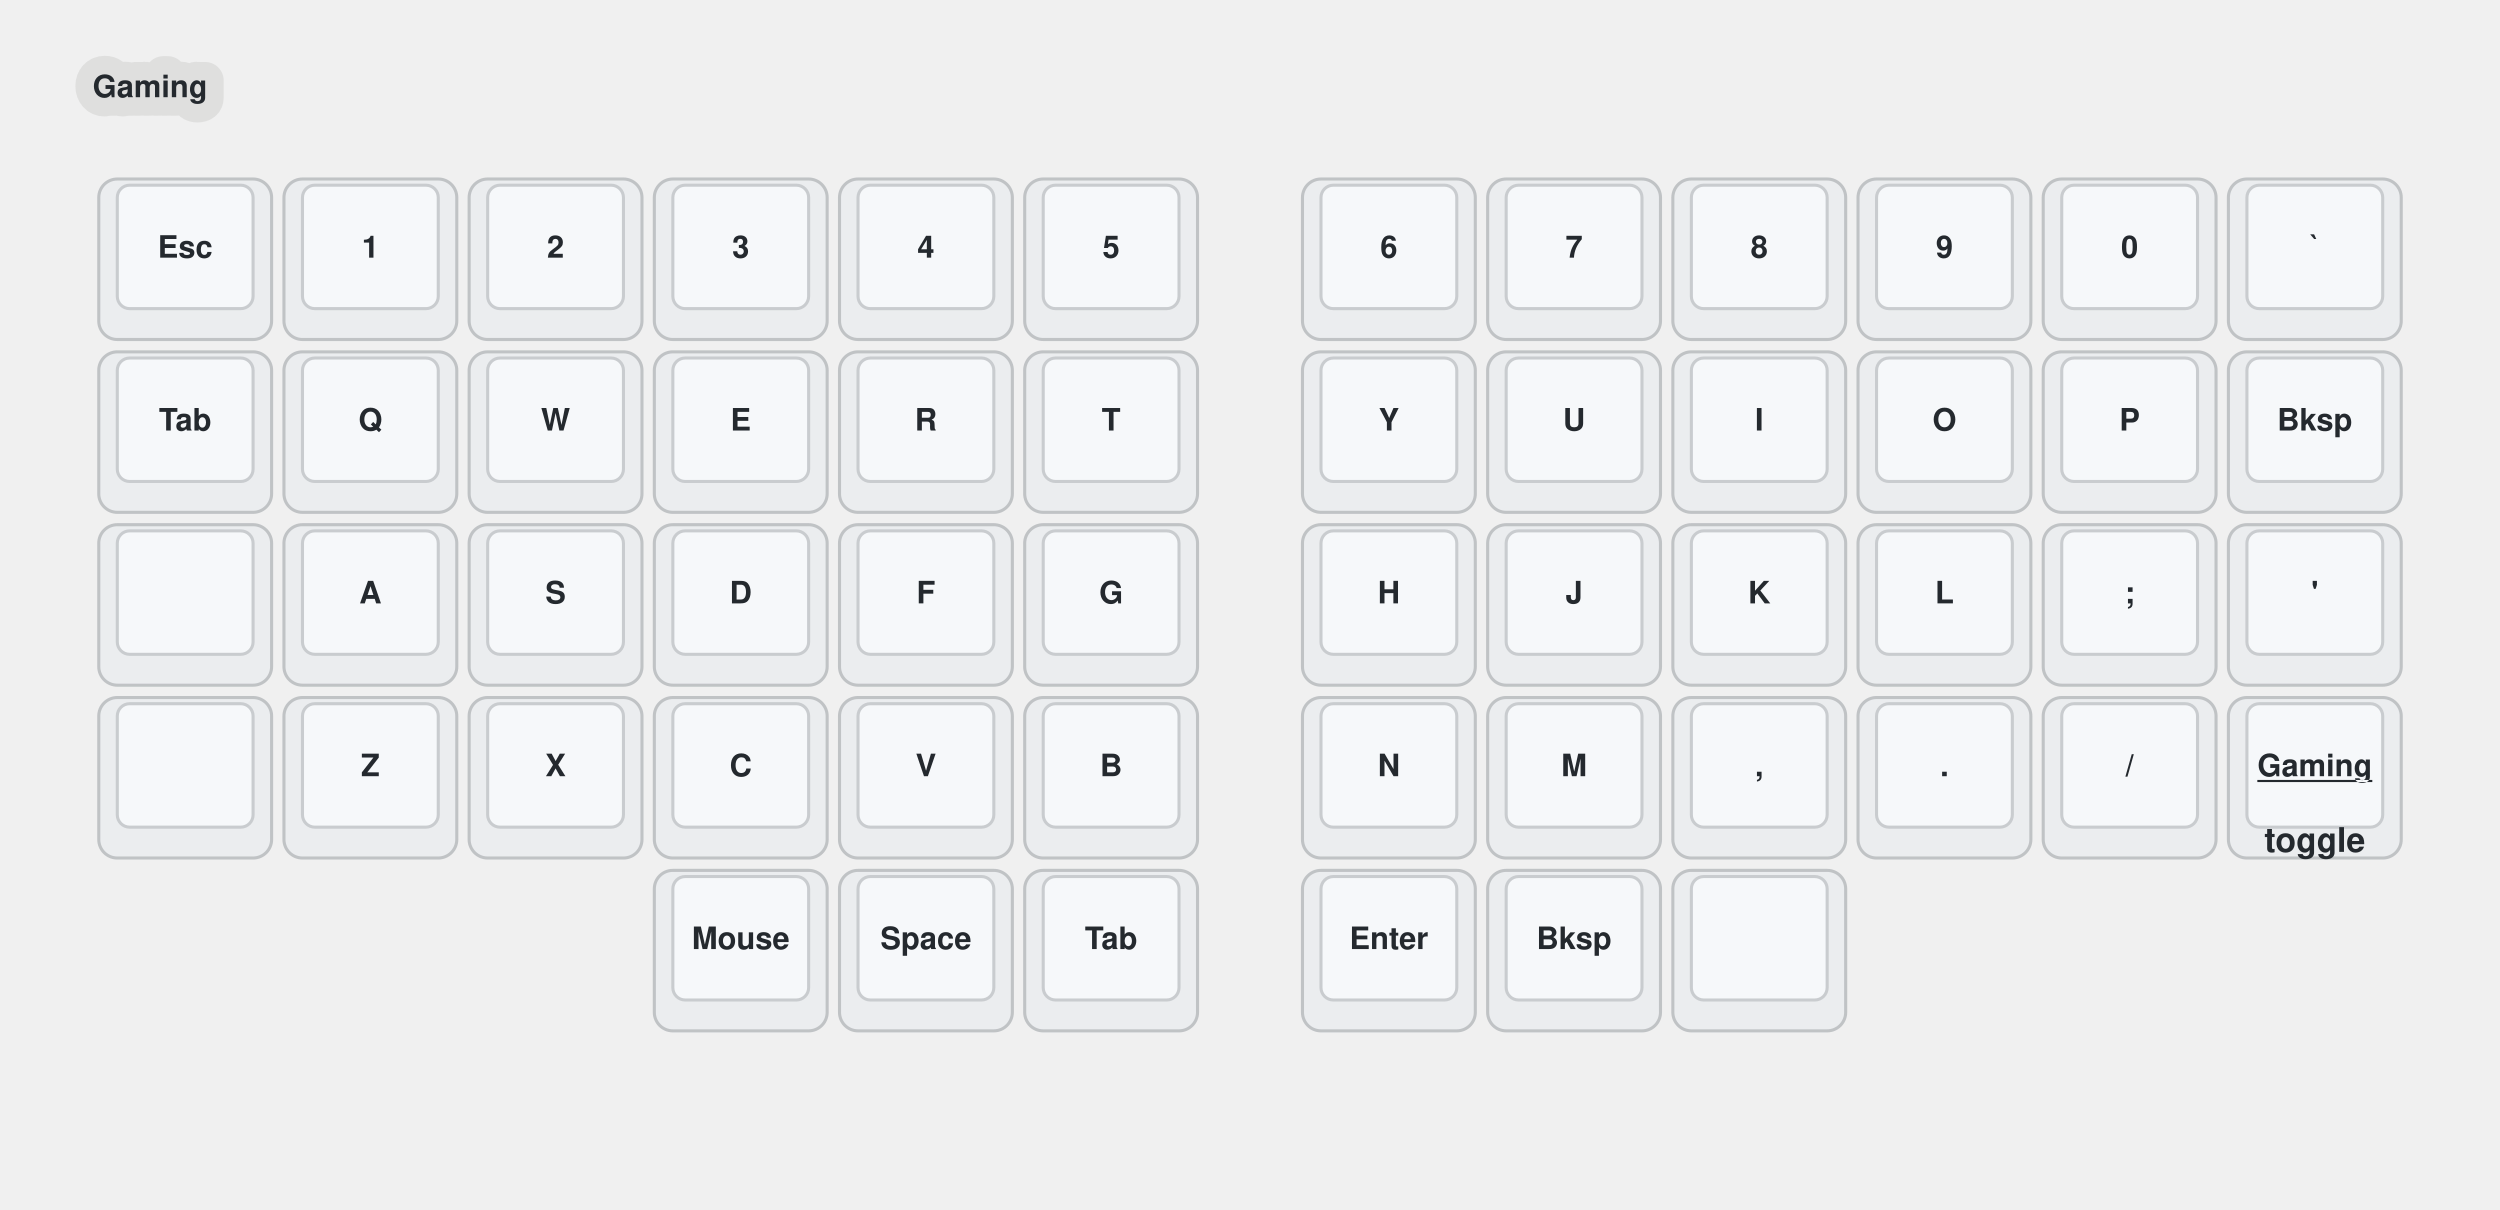
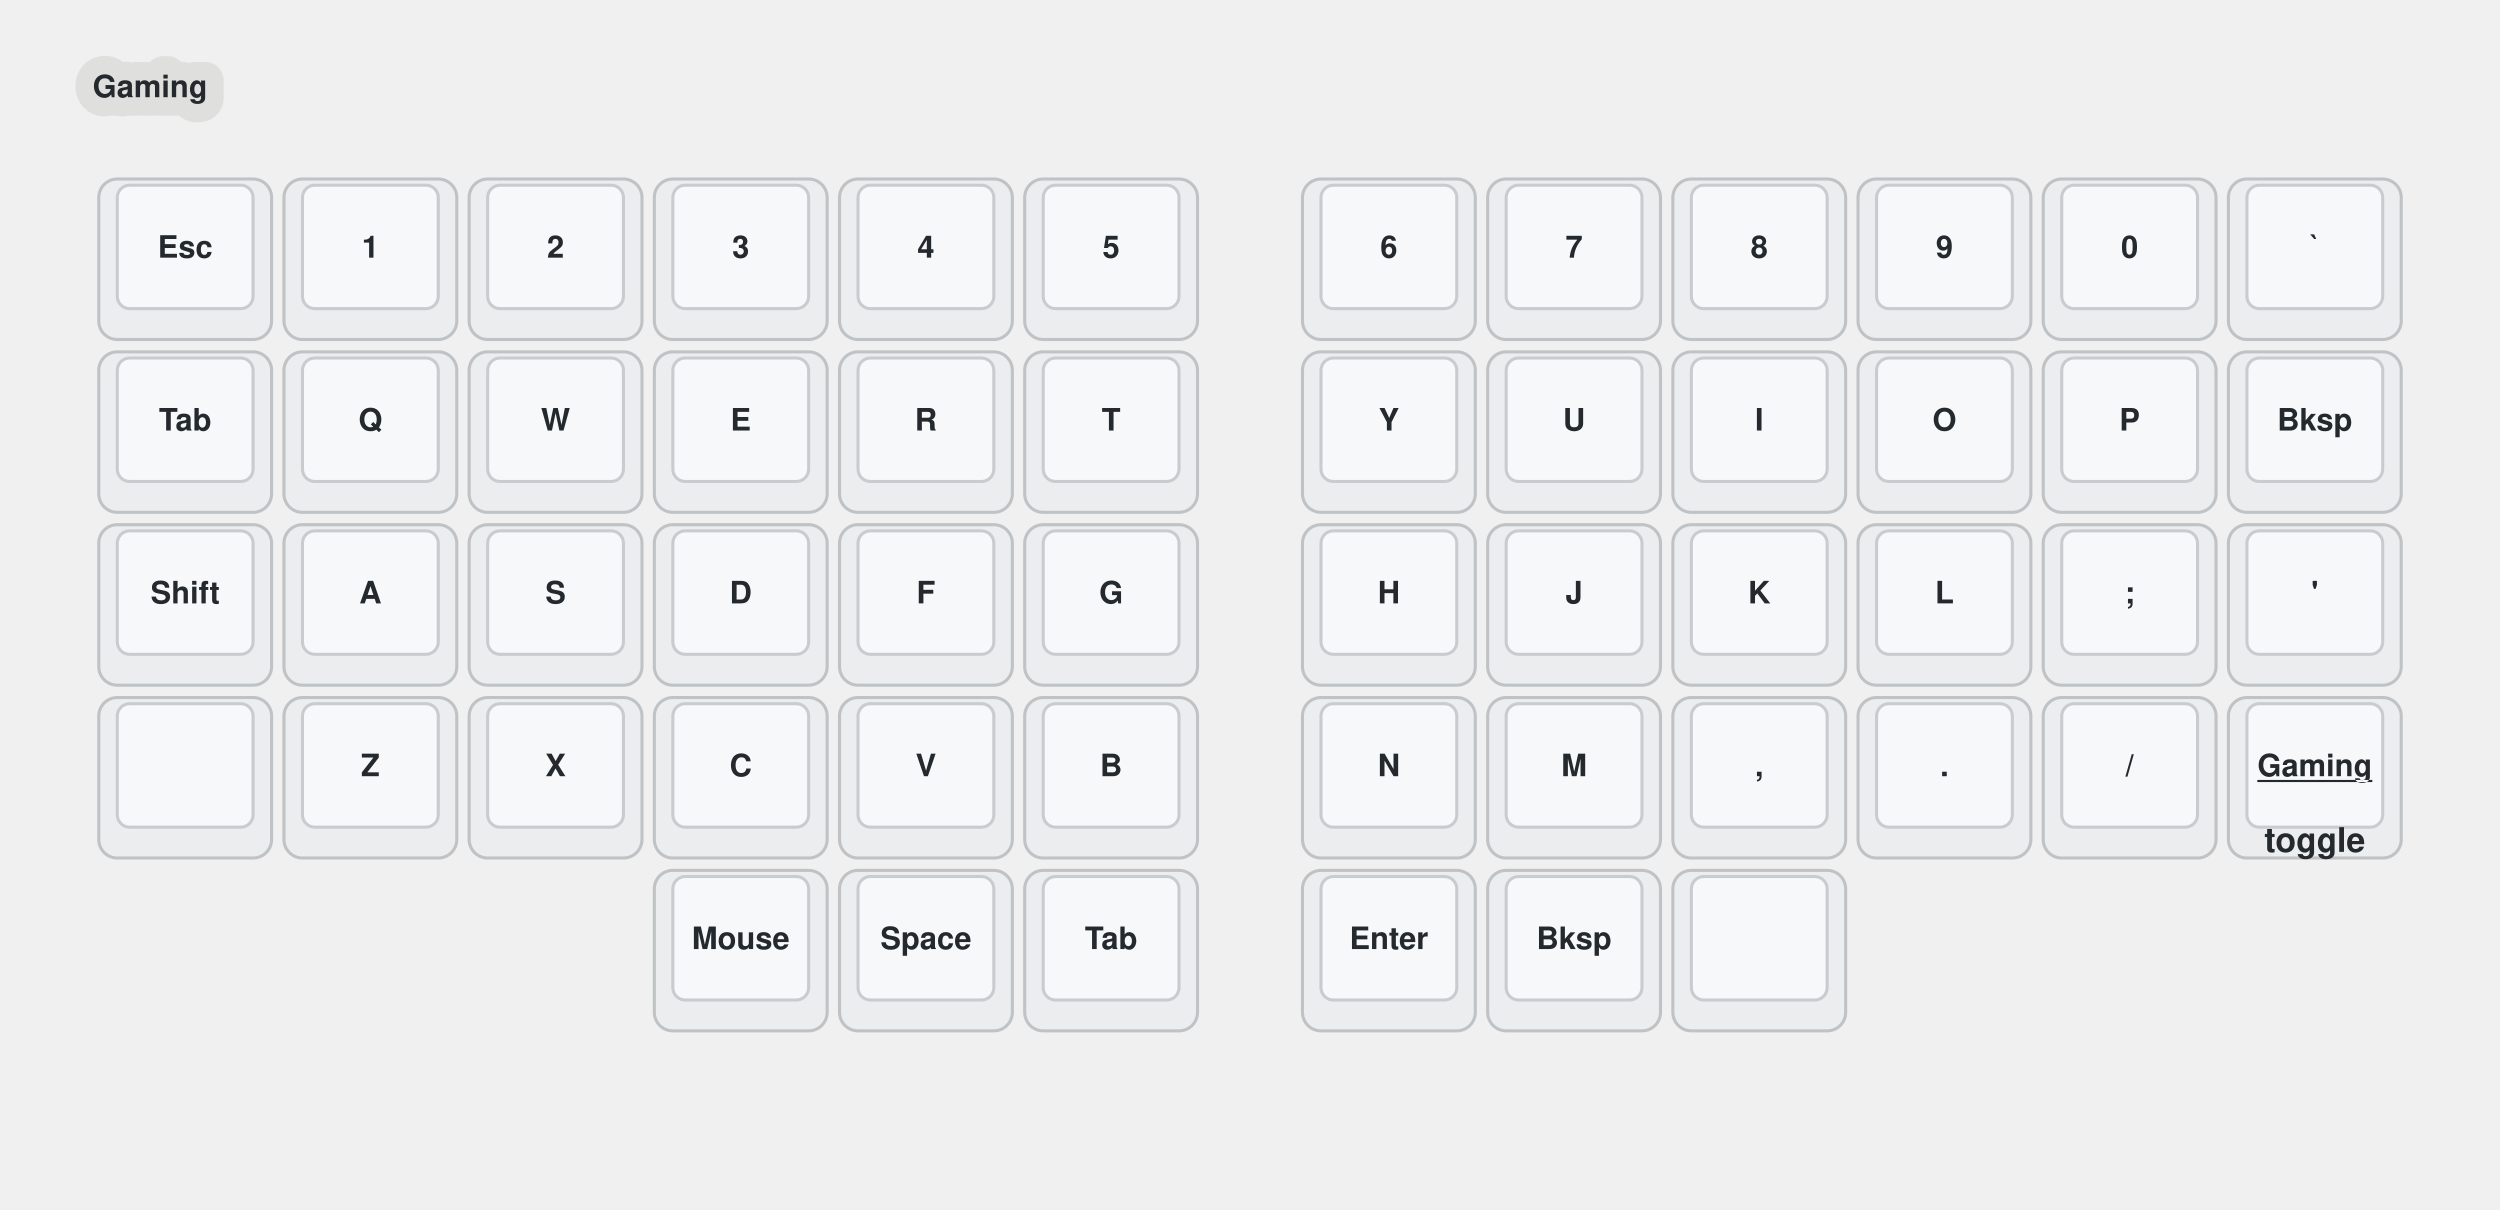
<svg xmlns="http://www.w3.org/2000/svg" xmlns:xlink="http://www.w3.org/1999/xlink" width="810" height="392" viewBox="0 0 810 392" class="keymap">
  <defs>/* start glyphs */
<svg id="mdi:apple-keyboard-control">
      <svg id="mdi-apple-keyboard-control" viewBox="0 0 24 24">
        <path d="M19.78,11.78L18.36,13.19L12,6.83L5.64,13.19L4.22,11.78L12,4L19.78,11.78Z" />
      </svg>
    </svg>
    <svg id="mdi:apple-keyboard-option">
      <svg id="mdi-apple-keyboard-option" viewBox="0 0 24 24">
        <path d="M3,4H9.11L16.15,18H21V20H14.88L7.84,6H3V4M14,4H21V6H14V4Z" />
      </svg>
    </svg>
-     <svg id="mdi:apple-keyboard-shift">
-       <svg id="mdi-apple-keyboard-shift" viewBox="0 0 24 24">
-         <path d="M15,18V12H17.17L12,6.83L6.83,12H9V18H15M12,4L22,14H17V20H7V14H2L12,4Z" />
-       </svg>
-     </svg>
  </defs>/* end glyphs */
<style>/* inherit to force styles through use tags */
svg path {
    fill: inherit;
}

/* font and background color specifications */
svg.keymap {
    font-family: SFMono-Regular,Consolas,Liberation Mono,Menlo,monospace;
    font-size: 14px;
    font-kerning: normal;
    text-rendering: optimizeLegibility;
    fill: #24292e;
}

/* default key styling */
rect.key {
    fill: #f6f8fa;
}

rect.key, rect.combo {
    stroke: #c9cccf;
    stroke-width: 1;
}

/* default key side styling, only used is draw_key_sides is set */
rect.side {
    filter: brightness(90%);
}

/* color accent for combo boxes */
rect.combo, rect.combo-separate {
    fill: #cdf;
}

/* color accent for held keys */
rect.held, rect.combo.held {
    fill: #fdd;
}

/* color accent for ghost (optional) keys */
rect.ghost, rect.combo.ghost {
    stroke-dasharray: 4, 4;
    stroke-width: 2;
}

text {
    text-anchor: middle;
    dominant-baseline: middle;
}

/* styling for layer labels */
text.label {
    font-weight: bold;
    text-anchor: start;
    stroke: white;
    stroke-width: 4;
    paint-order: stroke;
}

/* styling for optional footer */
text.footer {
    text-anchor: end;
    dominant-baseline: auto;
    stroke: white;
    stroke-width: 4;
    paint-order: stroke;
}

/* styling for combo tap, and key non-tap label text */
text.combo, text.hold, text.shifted, text.left, text.right, text.tl, text.tr, text.bl, text.br {
    font-size: 11px;
}

text.hold, text.bl, text.br {
    text-anchor: middle;
    dominant-baseline: auto;
}

text.shifted, text.tl, text.tr {
    text-anchor: middle;
    dominant-baseline: hanging;
}

text.left, text.tl, text.bl {
    text-anchor: start;
}

text.right, text.tr, text.br {
    text-anchor: end;
}

text.layer-activator {
    text-decoration: underline;
}

/* styling for hold/shifted label text in combo box */
text.combo.hold, text.combo.shifted, text.combo.left, text.combo.right {
    font-size: 8px;
}

/* lighter symbol for transparent keys */
text.trans {
    fill: #7b7e81;
}

/* styling for combo dendrons */
path.combo {
    stroke-width: 1;
    stroke: gray;
    fill: none;
}

/* Start Tabler Icons Cleanup */
/* cannot use height/width with glyphs */
.icon-tabler &gt; path {
    fill: inherit;
    stroke: inherit;
    stroke-width: 2;
}
/* hide tabler's default box */
.icon-tabler &gt; path[stroke="none"][fill="none"] {
    visibility: hidden;
}
/* End Tabler Icons Cleanup */

svg.keymap {
  font-family: Helvetica Neue, Helvetica, Arial, sans-serif;
  font-size: 10px;
  font-weight: bold;
}

text.label {
  stroke: #dfdfde;
  stroke-width: 12;
  stroke-linejoin: round;
}

rect.combo, rect.combo-separate {
  opacity: 0.95;
  stroke: #c9cccf;
  stroke-width: 0.5;
  fill: #d7eaed;
}
path.combo {
  stroke-dasharray: 4, 4;
  stroke-opacity: 0.3;
}

rect.held, rect.combo.held {
  fill: #ebdada;
}

.trans.tap, .ghost.tap {
  opacity: 0.5;
}

.shifted {
  translate: -9px 3px;
  opacity: 0.3;
}

.toggle.shifted {
  translate: -12px 17px;
  opacity: 1.0;
}
.toggle.hold {
  translate: 12px -25px;
}

.text_with_symbol.tap {
  translate: -1px 1px;
}
.text_with_symbol.shifted {
  translate: 8px 13px;
  font-size: 8px;
  opacity: 1.0;
}

.combo.text_with_symbol.tap {
  translate: -1px 1px;
}
.combo.text_with_symbol.shifted {
  translate: 7px 5px;
  font-size: 8px;
  opacity: 1.0;
}
</style>
  <g transform="translate(30, 0)" class="layer-Gaming">
    <text x="0" y="28" class="label" id="Gaming">Gaming</text>
    <g transform="translate(0, 56)">
      <g transform="translate(30, 28)" class="key keypos-0">
        <rect rx="6" ry="6" x="-28" y="-26" width="56" height="52" class="key side" />
        <rect rx="4" ry="4" x="-22" y="-24" width="44" height="40" class="key" />
        <text x="0" y="-4" class="key tap">Esc</text>
      </g>
      <g transform="translate(90, 28)" class="key keypos-1">
        <rect rx="6" ry="6" x="-28" y="-26" width="56" height="52" class="key side" />
        <rect rx="4" ry="4" x="-22" y="-24" width="44" height="40" class="key" />
        <text x="0" y="-4" class="key tap">1</text>
      </g>
      <g transform="translate(150, 28)" class="key keypos-2">
        <rect rx="6" ry="6" x="-28" y="-26" width="56" height="52" class="key side" />
        <rect rx="4" ry="4" x="-22" y="-24" width="44" height="40" class="key" />
        <text x="0" y="-4" class="key tap">2</text>
      </g>
      <g transform="translate(210, 28)" class="key keypos-3">
        <rect rx="6" ry="6" x="-28" y="-26" width="56" height="52" class="key side" />
        <rect rx="4" ry="4" x="-22" y="-24" width="44" height="40" class="key" />
        <text x="0" y="-4" class="key tap">3</text>
      </g>
      <g transform="translate(270, 28)" class="key keypos-4">
        <rect rx="6" ry="6" x="-28" y="-26" width="56" height="52" class="key side" />
        <rect rx="4" ry="4" x="-22" y="-24" width="44" height="40" class="key" />
        <text x="0" y="-4" class="key tap">4</text>
      </g>
      <g transform="translate(330, 28)" class="key keypos-5">
        <rect rx="6" ry="6" x="-28" y="-26" width="56" height="52" class="key side" />
        <rect rx="4" ry="4" x="-22" y="-24" width="44" height="40" class="key" />
        <text x="0" y="-4" class="key tap">5</text>
      </g>
      <g transform="translate(420, 28)" class="key keypos-6">
        <rect rx="6" ry="6" x="-28" y="-26" width="56" height="52" class="key side" />
        <rect rx="4" ry="4" x="-22" y="-24" width="44" height="40" class="key" />
        <text x="0" y="-4" class="key tap">6</text>
      </g>
      <g transform="translate(480, 28)" class="key keypos-7">
        <rect rx="6" ry="6" x="-28" y="-26" width="56" height="52" class="key side" />
        <rect rx="4" ry="4" x="-22" y="-24" width="44" height="40" class="key" />
        <text x="0" y="-4" class="key tap">7</text>
      </g>
      <g transform="translate(540, 28)" class="key keypos-8">
        <rect rx="6" ry="6" x="-28" y="-26" width="56" height="52" class="key side" />
        <rect rx="4" ry="4" x="-22" y="-24" width="44" height="40" class="key" />
        <text x="0" y="-4" class="key tap">8</text>
      </g>
      <g transform="translate(600, 28)" class="key keypos-9">
        <rect rx="6" ry="6" x="-28" y="-26" width="56" height="52" class="key side" />
        <rect rx="4" ry="4" x="-22" y="-24" width="44" height="40" class="key" />
        <text x="0" y="-4" class="key tap">9</text>
      </g>
      <g transform="translate(660, 28)" class="key keypos-10">
        <rect rx="6" ry="6" x="-28" y="-26" width="56" height="52" class="key side" />
        <rect rx="4" ry="4" x="-22" y="-24" width="44" height="40" class="key" />
        <text x="0" y="-4" class="key tap">0</text>
      </g>
      <g transform="translate(720, 28)" class="key keypos-11">
        <rect rx="6" ry="6" x="-28" y="-26" width="56" height="52" class="key side" />
        <rect rx="4" ry="4" x="-22" y="-24" width="44" height="40" class="key" />
        <text x="0" y="-4" class="key tap">`</text>
      </g>
      <g transform="translate(30, 84)" class="key keypos-12">
        <rect rx="6" ry="6" x="-28" y="-26" width="56" height="52" class="key side" />
        <rect rx="4" ry="4" x="-22" y="-24" width="44" height="40" class="key" />
        <text x="0" y="-4" class="key tap">Tab</text>
      </g>
      <g transform="translate(90, 84)" class="key keypos-13">
        <rect rx="6" ry="6" x="-28" y="-26" width="56" height="52" class="key side" />
        <rect rx="4" ry="4" x="-22" y="-24" width="44" height="40" class="key" />
        <text x="0" y="-4" class="key tap">Q</text>
      </g>
      <g transform="translate(150, 84)" class="key keypos-14">
        <rect rx="6" ry="6" x="-28" y="-26" width="56" height="52" class="key side" />
        <rect rx="4" ry="4" x="-22" y="-24" width="44" height="40" class="key" />
        <text x="0" y="-4" class="key tap">W</text>
      </g>
      <g transform="translate(210, 84)" class="key keypos-15">
        <rect rx="6" ry="6" x="-28" y="-26" width="56" height="52" class="key side" />
        <rect rx="4" ry="4" x="-22" y="-24" width="44" height="40" class="key" />
        <text x="0" y="-4" class="key tap">E</text>
      </g>
      <g transform="translate(270, 84)" class="key keypos-16">
        <rect rx="6" ry="6" x="-28" y="-26" width="56" height="52" class="key side" />
        <rect rx="4" ry="4" x="-22" y="-24" width="44" height="40" class="key" />
        <text x="0" y="-4" class="key tap">R</text>
      </g>
      <g transform="translate(330, 84)" class="key keypos-17">
        <rect rx="6" ry="6" x="-28" y="-26" width="56" height="52" class="key side" />
        <rect rx="4" ry="4" x="-22" y="-24" width="44" height="40" class="key" />
        <text x="0" y="-4" class="key tap">T</text>
      </g>
      <g transform="translate(420, 84)" class="key keypos-18">
        <rect rx="6" ry="6" x="-28" y="-26" width="56" height="52" class="key side" />
        <rect rx="4" ry="4" x="-22" y="-24" width="44" height="40" class="key" />
        <text x="0" y="-4" class="key tap">Y</text>
      </g>
      <g transform="translate(480, 84)" class="key keypos-19">
        <rect rx="6" ry="6" x="-28" y="-26" width="56" height="52" class="key side" />
        <rect rx="4" ry="4" x="-22" y="-24" width="44" height="40" class="key" />
        <text x="0" y="-4" class="key tap">U</text>
      </g>
      <g transform="translate(540, 84)" class="key keypos-20">
        <rect rx="6" ry="6" x="-28" y="-26" width="56" height="52" class="key side" />
        <rect rx="4" ry="4" x="-22" y="-24" width="44" height="40" class="key" />
        <text x="0" y="-4" class="key tap">I</text>
      </g>
      <g transform="translate(600, 84)" class="key keypos-21">
        <rect rx="6" ry="6" x="-28" y="-26" width="56" height="52" class="key side" />
        <rect rx="4" ry="4" x="-22" y="-24" width="44" height="40" class="key" />
        <text x="0" y="-4" class="key tap">O</text>
      </g>
      <g transform="translate(660, 84)" class="key keypos-22">
        <rect rx="6" ry="6" x="-28" y="-26" width="56" height="52" class="key side" />
        <rect rx="4" ry="4" x="-22" y="-24" width="44" height="40" class="key" />
        <text x="0" y="-4" class="key tap">P</text>
      </g>
      <g transform="translate(720, 84)" class="key keypos-23">
        <rect rx="6" ry="6" x="-28" y="-26" width="56" height="52" class="key side" />
        <rect rx="4" ry="4" x="-22" y="-24" width="44" height="40" class="key" />
        <text x="0" y="-4" class="key tap">Bksp</text>
      </g>
      <g transform="translate(30, 140)" class="key keypos-24">
        <rect rx="6" ry="6" x="-28" y="-26" width="56" height="52" class="key side" />
        <rect rx="4" ry="4" x="-22" y="-24" width="44" height="40" class="key" />
-         <use href="#mdi:apple-keyboard-shift" xlink:href="#mdi:apple-keyboard-shift" x="-11" y="-15" height="22" width="22.0" class="key tap glyph mdi:apple-keyboard-shift" />
+         <text x="0" y="-4" class="key tap">Shift</text>
      </g>
      <g transform="translate(90, 140)" class="key keypos-25">
        <rect rx="6" ry="6" x="-28" y="-26" width="56" height="52" class="key side" />
        <rect rx="4" ry="4" x="-22" y="-24" width="44" height="40" class="key" />
        <text x="0" y="-4" class="key tap">A</text>
      </g>
      <g transform="translate(150, 140)" class="key keypos-26">
        <rect rx="6" ry="6" x="-28" y="-26" width="56" height="52" class="key side" />
        <rect rx="4" ry="4" x="-22" y="-24" width="44" height="40" class="key" />
        <text x="0" y="-4" class="key tap">S</text>
      </g>
      <g transform="translate(210, 140)" class="key keypos-27">
        <rect rx="6" ry="6" x="-28" y="-26" width="56" height="52" class="key side" />
        <rect rx="4" ry="4" x="-22" y="-24" width="44" height="40" class="key" />
        <text x="0" y="-4" class="key tap">D</text>
      </g>
      <g transform="translate(270, 140)" class="key keypos-28">
        <rect rx="6" ry="6" x="-28" y="-26" width="56" height="52" class="key side" />
        <rect rx="4" ry="4" x="-22" y="-24" width="44" height="40" class="key" />
        <text x="0" y="-4" class="key tap">F</text>
      </g>
      <g transform="translate(330, 140)" class="key keypos-29">
        <rect rx="6" ry="6" x="-28" y="-26" width="56" height="52" class="key side" />
        <rect rx="4" ry="4" x="-22" y="-24" width="44" height="40" class="key" />
        <text x="0" y="-4" class="key tap">G</text>
      </g>
      <g transform="translate(420, 140)" class="key keypos-30">
        <rect rx="6" ry="6" x="-28" y="-26" width="56" height="52" class="key side" />
        <rect rx="4" ry="4" x="-22" y="-24" width="44" height="40" class="key" />
        <text x="0" y="-4" class="key tap">H</text>
      </g>
      <g transform="translate(480, 140)" class="key keypos-31">
        <rect rx="6" ry="6" x="-28" y="-26" width="56" height="52" class="key side" />
        <rect rx="4" ry="4" x="-22" y="-24" width="44" height="40" class="key" />
        <text x="0" y="-4" class="key tap">J</text>
      </g>
      <g transform="translate(540, 140)" class="key keypos-32">
        <rect rx="6" ry="6" x="-28" y="-26" width="56" height="52" class="key side" />
        <rect rx="4" ry="4" x="-22" y="-24" width="44" height="40" class="key" />
        <text x="0" y="-4" class="key tap">K</text>
      </g>
      <g transform="translate(600, 140)" class="key keypos-33">
        <rect rx="6" ry="6" x="-28" y="-26" width="56" height="52" class="key side" />
        <rect rx="4" ry="4" x="-22" y="-24" width="44" height="40" class="key" />
        <text x="0" y="-4" class="key tap">L</text>
      </g>
      <g transform="translate(660, 140)" class="key keypos-34">
        <rect rx="6" ry="6" x="-28" y="-26" width="56" height="52" class="key side" />
        <rect rx="4" ry="4" x="-22" y="-24" width="44" height="40" class="key" />
        <text x="0" y="-4" class="key tap">;</text>
      </g>
      <g transform="translate(720, 140)" class="key keypos-35">
        <rect rx="6" ry="6" x="-28" y="-26" width="56" height="52" class="key side" />
        <rect rx="4" ry="4" x="-22" y="-24" width="44" height="40" class="key" />
        <text x="0" y="-4" class="key tap">'</text>
      </g>
      <g transform="translate(30, 196)" class="key keypos-36">
        <rect rx="6" ry="6" x="-28" y="-26" width="56" height="52" class="key side" />
        <rect rx="4" ry="4" x="-22" y="-24" width="44" height="40" class="key" />
        <use href="#mdi:apple-keyboard-control" xlink:href="#mdi:apple-keyboard-control" x="-11" y="-15" height="22" width="22.0" class="key tap glyph mdi:apple-keyboard-control" />
      </g>
      <g transform="translate(90, 196)" class="key keypos-37">
        <rect rx="6" ry="6" x="-28" y="-26" width="56" height="52" class="key side" />
        <rect rx="4" ry="4" x="-22" y="-24" width="44" height="40" class="key" />
        <text x="0" y="-4" class="key tap">Z</text>
      </g>
      <g transform="translate(150, 196)" class="key keypos-38">
        <rect rx="6" ry="6" x="-28" y="-26" width="56" height="52" class="key side" />
        <rect rx="4" ry="4" x="-22" y="-24" width="44" height="40" class="key" />
        <text x="0" y="-4" class="key tap">X</text>
      </g>
      <g transform="translate(210, 196)" class="key keypos-39">
        <rect rx="6" ry="6" x="-28" y="-26" width="56" height="52" class="key side" />
        <rect rx="4" ry="4" x="-22" y="-24" width="44" height="40" class="key" />
        <text x="0" y="-4" class="key tap">C</text>
      </g>
      <g transform="translate(270, 196)" class="key keypos-40">
        <rect rx="6" ry="6" x="-28" y="-26" width="56" height="52" class="key side" />
        <rect rx="4" ry="4" x="-22" y="-24" width="44" height="40" class="key" />
        <text x="0" y="-4" class="key tap">V</text>
      </g>
      <g transform="translate(330, 196)" class="key keypos-41">
        <rect rx="6" ry="6" x="-28" y="-26" width="56" height="52" class="key side" />
        <rect rx="4" ry="4" x="-22" y="-24" width="44" height="40" class="key" />
        <text x="0" y="-4" class="key tap">B</text>
      </g>
      <g transform="translate(420, 196)" class="key keypos-42">
        <rect rx="6" ry="6" x="-28" y="-26" width="56" height="52" class="key side" />
        <rect rx="4" ry="4" x="-22" y="-24" width="44" height="40" class="key" />
        <text x="0" y="-4" class="key tap">N</text>
      </g>
      <g transform="translate(480, 196)" class="key keypos-43">
        <rect rx="6" ry="6" x="-28" y="-26" width="56" height="52" class="key side" />
        <rect rx="4" ry="4" x="-22" y="-24" width="44" height="40" class="key" />
        <text x="0" y="-4" class="key tap">M</text>
      </g>
      <g transform="translate(540, 196)" class="key keypos-44">
        <rect rx="6" ry="6" x="-28" y="-26" width="56" height="52" class="key side" />
        <rect rx="4" ry="4" x="-22" y="-24" width="44" height="40" class="key" />
        <text x="0" y="-4" class="key tap">,</text>
      </g>
      <g transform="translate(600, 196)" class="key keypos-45">
        <rect rx="6" ry="6" x="-28" y="-26" width="56" height="52" class="key side" />
        <rect rx="4" ry="4" x="-22" y="-24" width="44" height="40" class="key" />
        <text x="0" y="-4" class="key tap">.</text>
      </g>
      <g transform="translate(660, 196)" class="key keypos-46">
        <rect rx="6" ry="6" x="-28" y="-26" width="56" height="52" class="key side" />
        <rect rx="4" ry="4" x="-22" y="-24" width="44" height="40" class="key" />
        <text x="0" y="-4" class="key tap">/</text>
      </g>
      <g transform="translate(720, 196)" class="key keypos-47">
        <rect rx="6" ry="6" x="-28" y="-26" width="56" height="52" class="key side" />
        <rect rx="4" ry="4" x="-22" y="-24" width="44" height="40" class="key" />
        <a href="#Gaming">
          <text x="0" y="-4" class="key tap layer-activator">Gaming</text>
        </a>
        <text x="0" y="24" class="key hold">toggle</text>
      </g>
      <g transform="translate(210, 252)" class="key keypos-48">
        <rect rx="6" ry="6" x="-28" y="-26" width="56" height="52" class="key side" />
        <rect rx="4" ry="4" x="-22" y="-24" width="44" height="40" class="key" />
        <text x="0" y="-4" class="key tap">Mouse</text>
      </g>
      <g transform="translate(270, 252)" class="key keypos-49">
        <rect rx="6" ry="6" x="-28" y="-26" width="56" height="52" class="key side" />
        <rect rx="4" ry="4" x="-22" y="-24" width="44" height="40" class="key" />
        <text x="0" y="-4" class="key tap">Space</text>
      </g>
      <g transform="translate(330, 252)" class="key keypos-50">
        <rect rx="6" ry="6" x="-28" y="-26" width="56" height="52" class="key side" />
        <rect rx="4" ry="4" x="-22" y="-24" width="44" height="40" class="key" />
        <text x="0" y="-4" class="key tap">Tab</text>
      </g>
      <g transform="translate(420, 252)" class="key keypos-51">
        <rect rx="6" ry="6" x="-28" y="-26" width="56" height="52" class="key side" />
        <rect rx="4" ry="4" x="-22" y="-24" width="44" height="40" class="key" />
        <text x="0" y="-4" class="key tap">Enter</text>
      </g>
      <g transform="translate(480, 252)" class="key keypos-52">
        <rect rx="6" ry="6" x="-28" y="-26" width="56" height="52" class="key side" />
        <rect rx="4" ry="4" x="-22" y="-24" width="44" height="40" class="key" />
        <text x="0" y="-4" class="key tap">Bksp</text>
      </g>
      <g transform="translate(540, 252)" class="key keypos-53">
        <rect rx="6" ry="6" x="-28" y="-26" width="56" height="52" class="key side" />
        <rect rx="4" ry="4" x="-22" y="-24" width="44" height="40" class="key" />
        <use href="#mdi:apple-keyboard-option" xlink:href="#mdi:apple-keyboard-option" x="-11" y="-15" height="22" width="22.0" class="key tap glyph mdi:apple-keyboard-option" />
      </g>
    </g>
  </g>
</svg>
